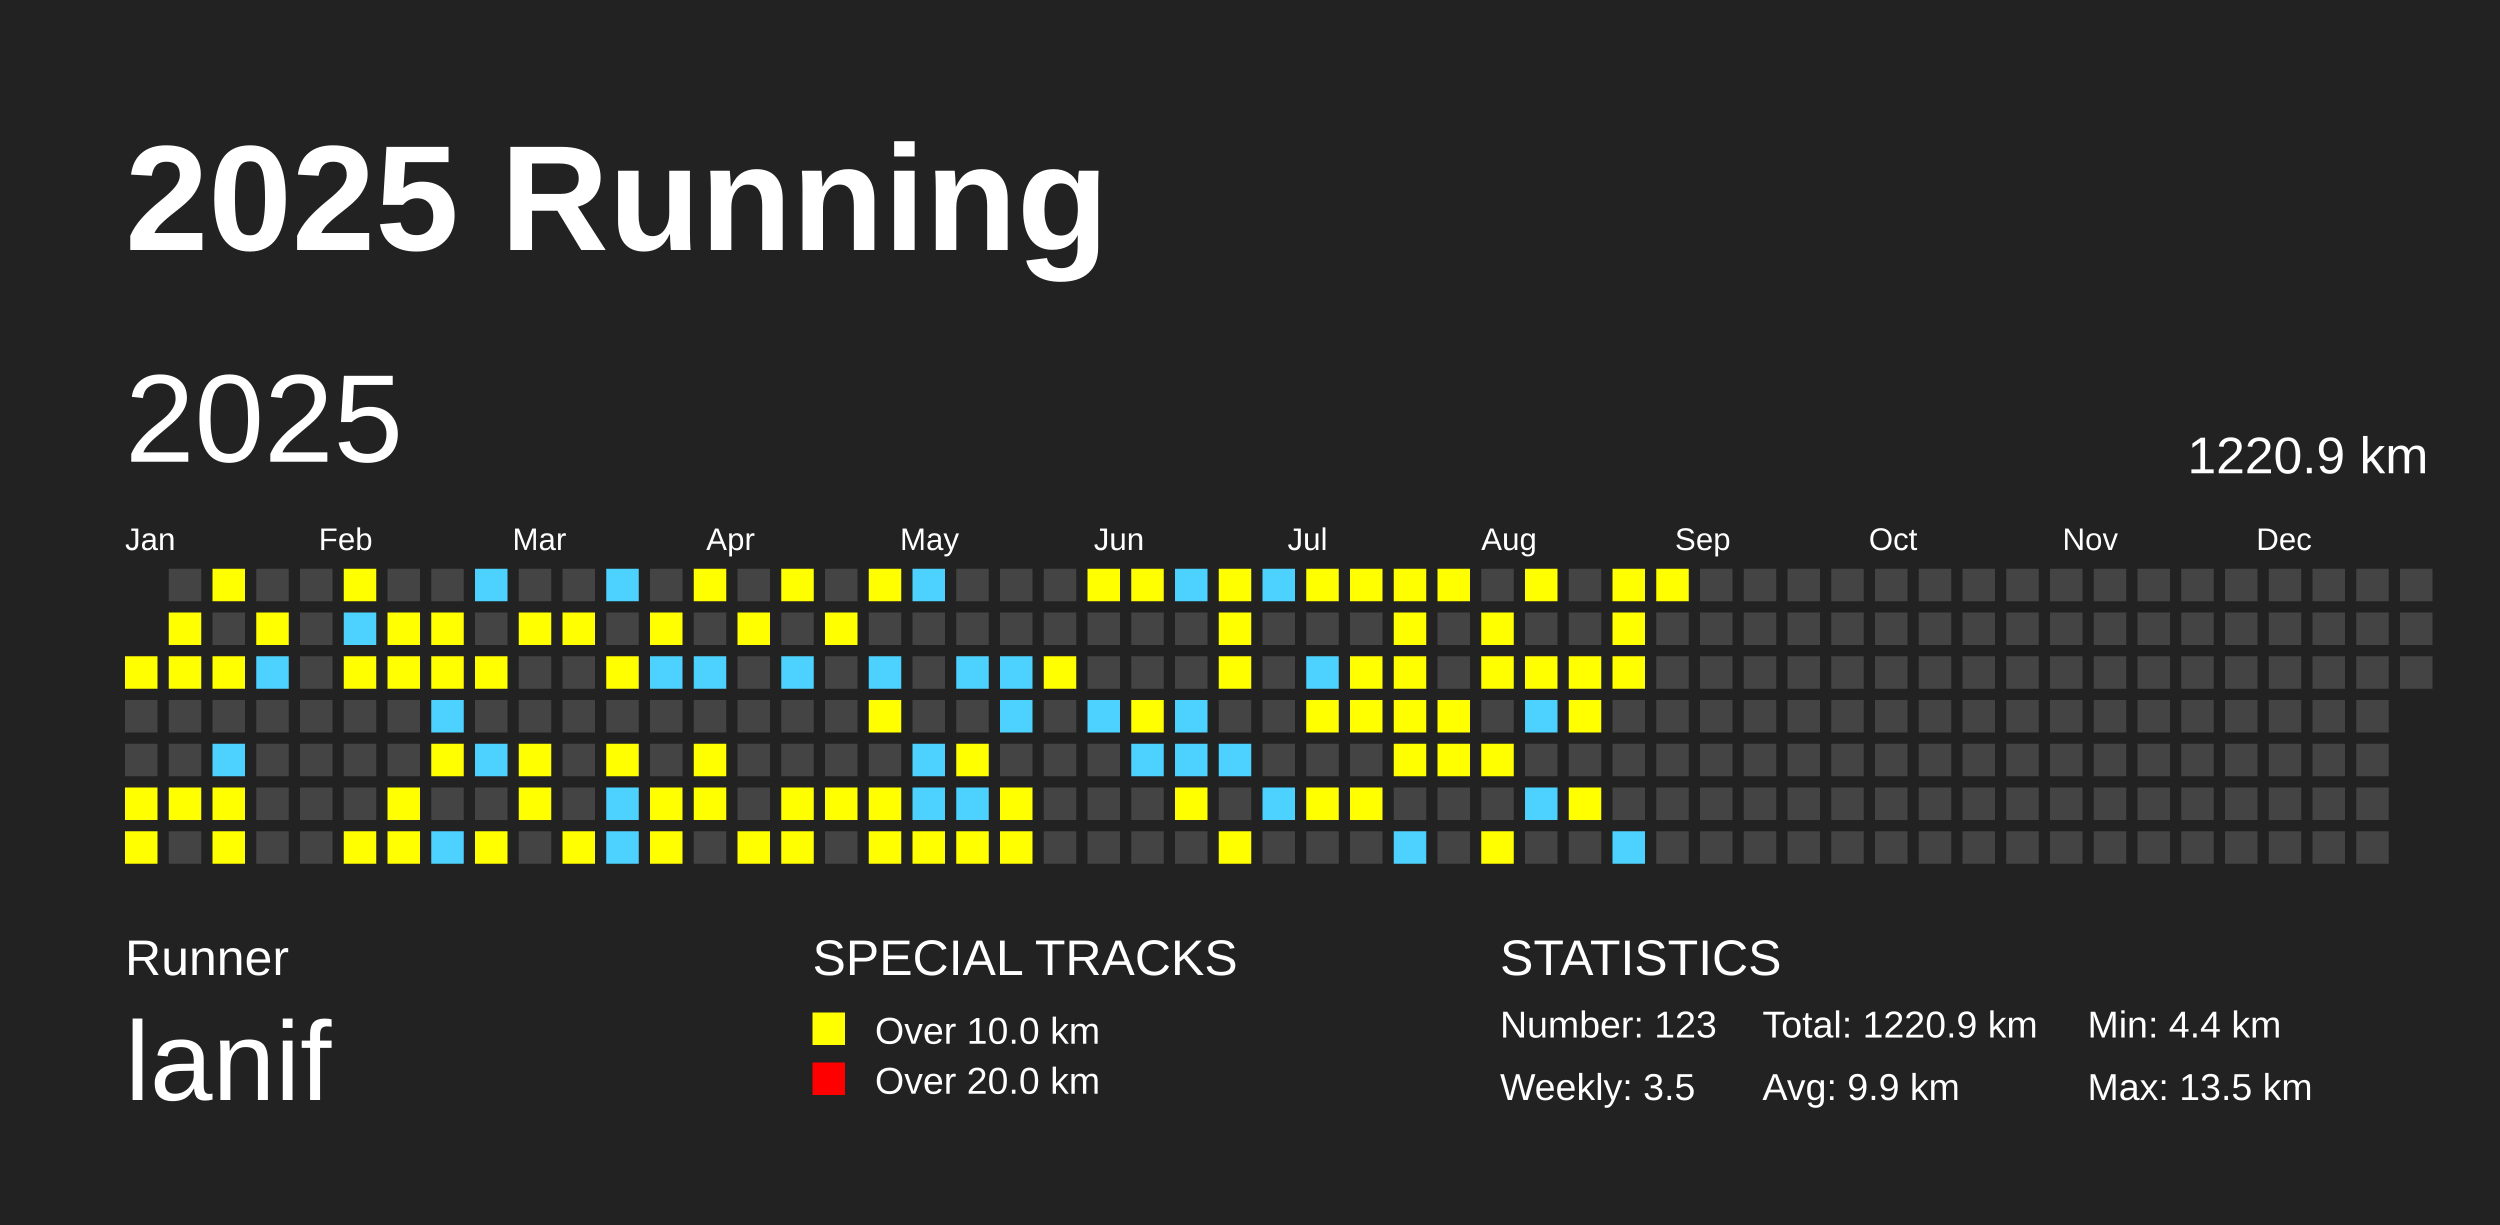
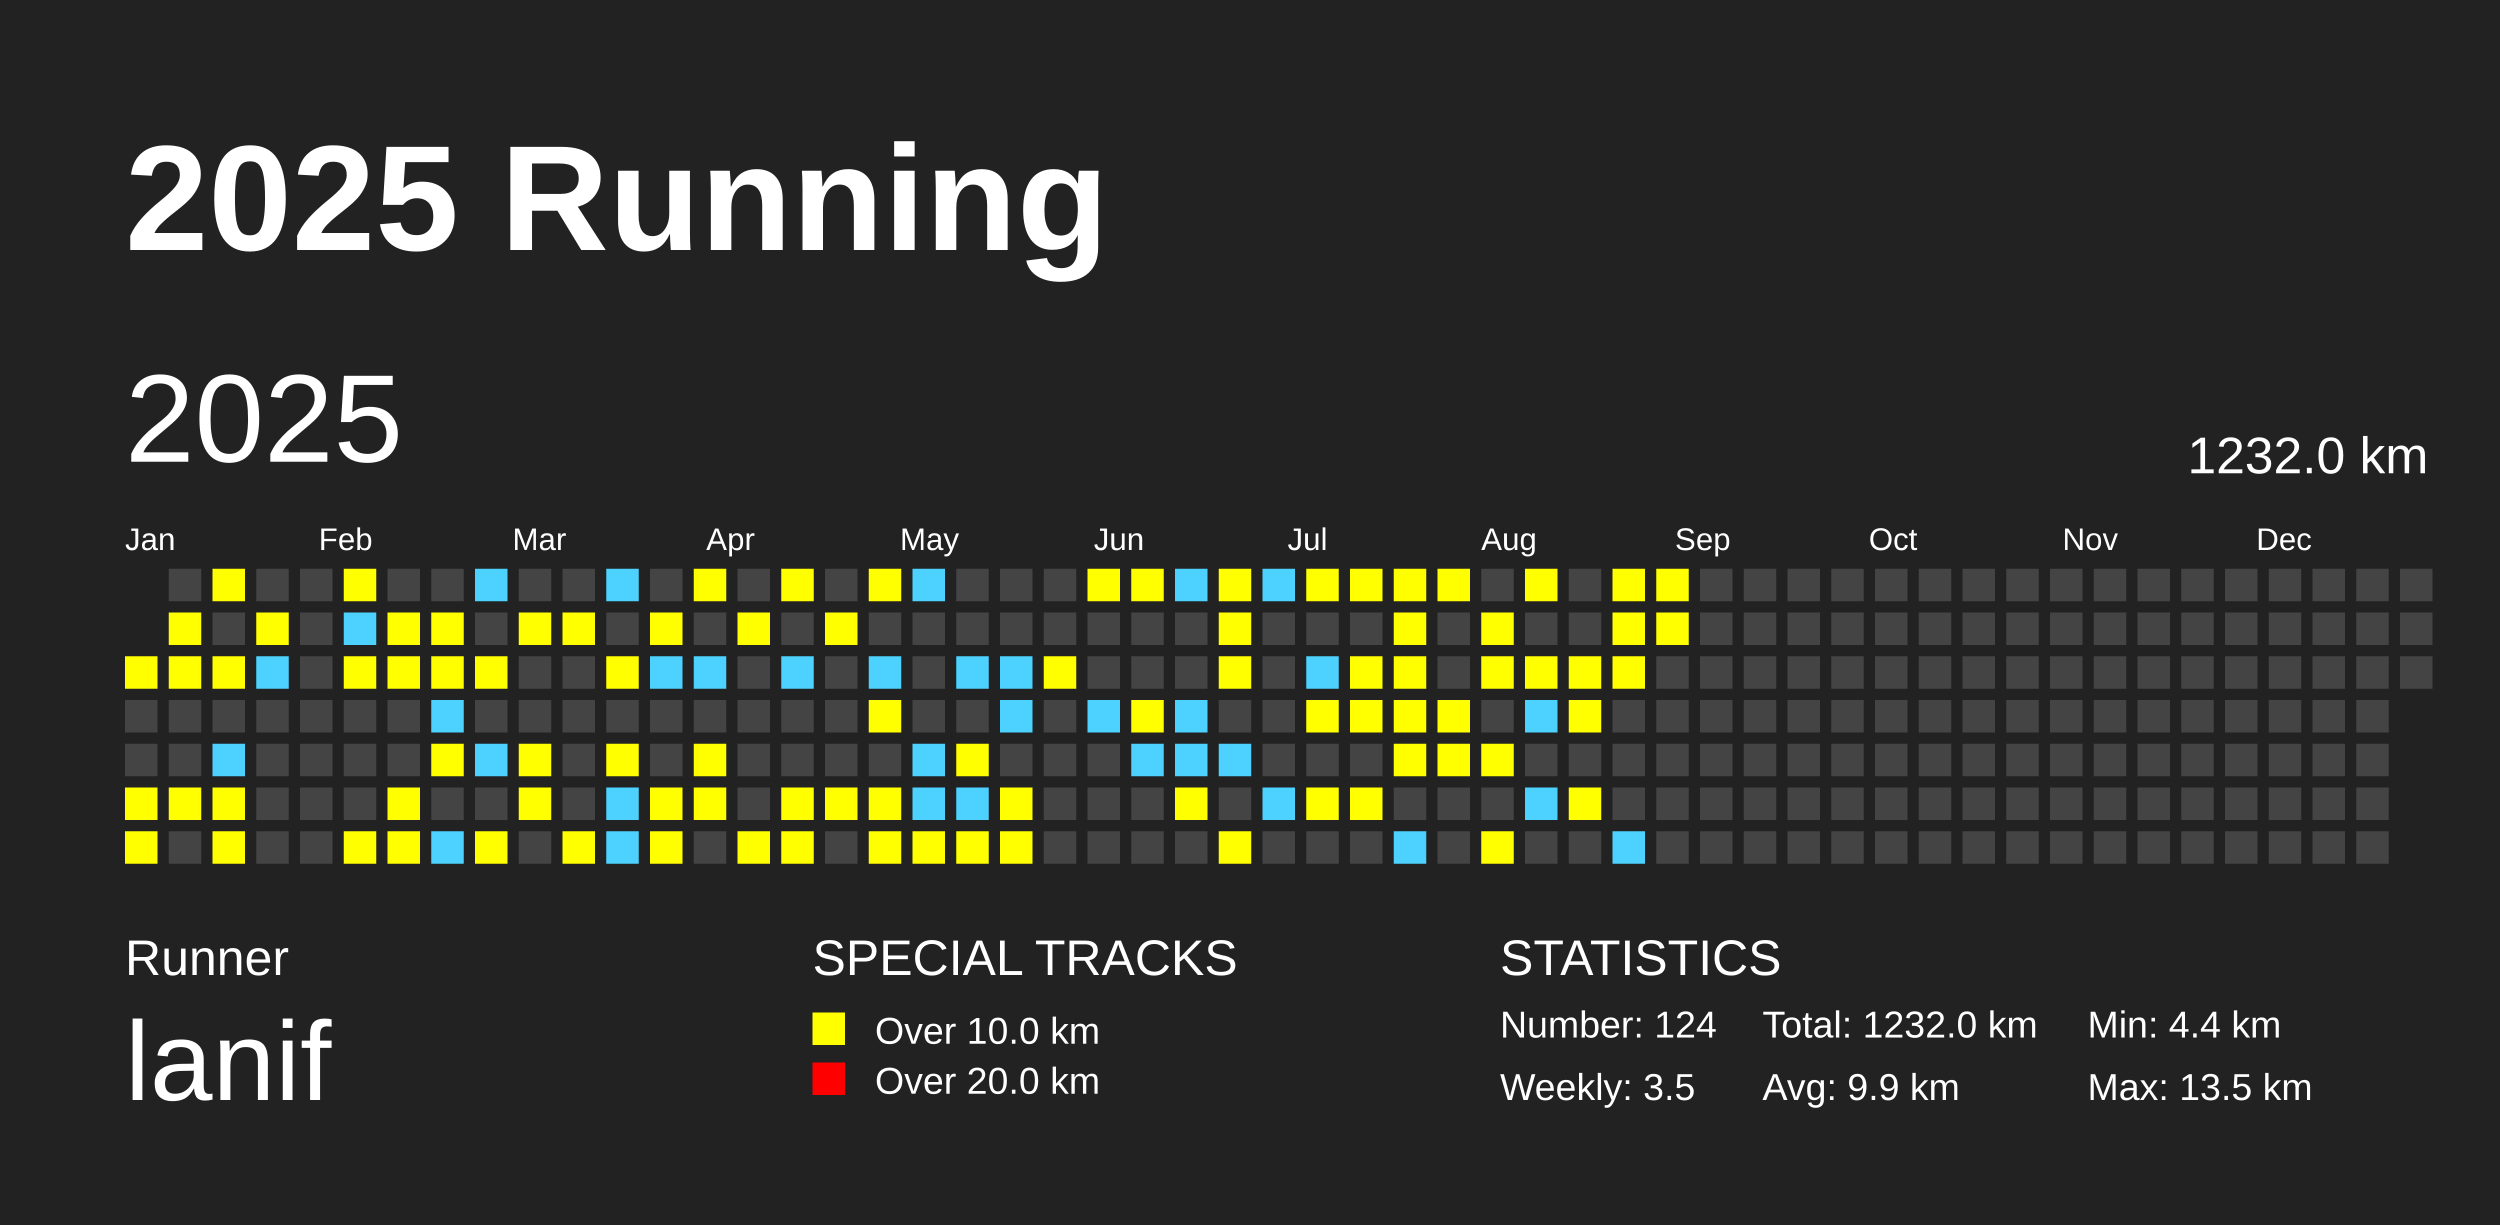
<svg xmlns="http://www.w3.org/2000/svg" baseProfile="full" height="98mm" version="1.1" viewBox="0,0,200,98" width="200mm">
  <defs />
  <rect fill="#222222" height="98" width="200" x="0" y="0" />
  <text fill="#FFFFFF" style="font-size:12px; font-family:Arial; font-weight:bold;" x="10" y="20">2025 Running</text>
  <text fill="#FFFFFF" style="font-size:4px; font-family:Arial" x="10" y="78">Runner</text>
  <text fill="#FFFFFF" style="font-size:9px; font-family:Arial" x="10" y="88">lanif</text>
  <text fill="#FFFFFF" style="font-size:4px; font-family:Arial" x="65" y="78">SPECIAL TRACKS</text>
  <rect fill="yellow" height="2.6" width="2.6" x="65" y="81" />
  <text fill="#FFFFFF" style="font-size:3px; font-family:Arial" x="70" y="83.5">Over 10.0 km</text>
  <rect fill="red" height="2.6" width="2.6" x="65" y="85" />
  <text fill="#FFFFFF" style="font-size:3px; font-family:Arial" x="70" y="87.5">Over 20.0 km</text>
  <text fill="#FFFFFF" style="font-size:4px; font-family:Arial" x="120" y="78">STATISTICS</text>
-   <text fill="#FFFFFF" style="font-size:3px; font-family:Arial" x="120" y="83">Number: 123</text>
+   <text fill="#FFFFFF" style="font-size:3px; font-family:Arial" x="120" y="83">Number: 124</text>
  <text fill="#FFFFFF" style="font-size:3px; font-family:Arial" x="120" y="88">Weekly: 3.5</text>
-   <text fill="#FFFFFF" style="font-size:3px; font-family:Arial" x="141" y="83">Total: 1220.9 km</text>
+   <text fill="#FFFFFF" style="font-size:3px; font-family:Arial" x="141" y="83">Total: 1232.0 km</text>
  <text fill="#FFFFFF" style="font-size:3px; font-family:Arial" x="141" y="88">Avg: 9.9 km</text>
  <text fill="#FFFFFF" style="font-size:3px; font-family:Arial" x="167" y="83">Min: 4.4 km</text>
  <text fill="#FFFFFF" style="font-size:3px; font-family:Arial" x="167" y="88">Max: 13.5 km</text>
  <text dominant-baseline="hanging" fill="#FFFFFF" style="font-size:10.0px; font-family:Arial;" x="10" y="30">2025</text>
-   <text dominant-baseline="hanging" fill="#FFFFFF" style="font-size:4.125px; font-family:Arial;" x="175" y="35">1220.9 km</text>
+   <text dominant-baseline="hanging" fill="#FFFFFF" style="font-size:4.125px; font-family:Arial;" x="175" y="35">1232.0 km</text>
  <text fill="#FFFFFF" style="font-size:2.5px; font-family:Arial" x="10.0" y="44">Jan</text>
  <text fill="#FFFFFF" style="font-size:2.5px; font-family:Arial" x="25.5" y="44">Feb</text>
  <text fill="#FFFFFF" style="font-size:2.5px; font-family:Arial" x="41.0" y="44">Mar</text>
  <text fill="#FFFFFF" style="font-size:2.5px; font-family:Arial" x="56.5" y="44">Apr</text>
  <text fill="#FFFFFF" style="font-size:2.5px; font-family:Arial" x="72.0" y="44">May</text>
  <text fill="#FFFFFF" style="font-size:2.5px; font-family:Arial" x="87.5" y="44">Jun</text>
  <text fill="#FFFFFF" style="font-size:2.5px; font-family:Arial" x="103.0" y="44">Jul</text>
  <text fill="#FFFFFF" style="font-size:2.5px; font-family:Arial" x="118.5" y="44">Aug</text>
  <text fill="#FFFFFF" style="font-size:2.5px; font-family:Arial" x="134.0" y="44">Sep</text>
  <text fill="#FFFFFF" style="font-size:2.5px; font-family:Arial" x="149.5" y="44">Oct</text>
  <text fill="#FFFFFF" style="font-size:2.5px; font-family:Arial" x="165.0" y="44">Nov</text>
  <text fill="#FFFFFF" style="font-size:2.5px; font-family:Arial" x="180.5" y="44">Dec</text>
  <rect fill="yellow" height="2.6" width="2.6" x="10.0" y="52.5" />
  <rect fill="#444444" height="2.6" width="2.6" x="10.0" y="56.0" />
  <rect fill="#444444" height="2.6" width="2.6" x="10.0" y="59.5" />
  <rect fill="yellow" height="2.6" width="2.6" x="10.0" y="63.0" />
  <rect fill="yellow" height="2.6" width="2.6" x="10.0" y="66.5" />
  <rect fill="#444444" height="2.6" width="2.6" x="13.5" y="45.5" />
  <rect fill="yellow" height="2.6" width="2.6" x="13.5" y="49.0" />
  <rect fill="yellow" height="2.6" width="2.6" x="13.5" y="52.5" />
  <rect fill="#444444" height="2.6" width="2.6" x="13.5" y="56.0" />
  <rect fill="#444444" height="2.6" width="2.6" x="13.5" y="59.5" />
  <rect fill="yellow" height="2.6" width="2.6" x="13.5" y="63.0" />
  <rect fill="#444444" height="2.6" width="2.6" x="13.5" y="66.5" />
  <rect fill="yellow" height="2.6" width="2.6" x="17.0" y="45.5" />
  <rect fill="#444444" height="2.6" width="2.6" x="17.0" y="49.0" />
  <rect fill="yellow" height="2.6" width="2.6" x="17.0" y="52.5" />
  <rect fill="#444444" height="2.6" width="2.6" x="17.0" y="56.0" />
  <rect fill="#4DD2FF" height="2.6" width="2.6" x="17.0" y="59.5" />
  <rect fill="yellow" height="2.6" width="2.6" x="17.0" y="63.0" />
  <rect fill="yellow" height="2.6" width="2.6" x="17.0" y="66.5" />
  <rect fill="#444444" height="2.6" width="2.6" x="20.5" y="45.5" />
  <rect fill="yellow" height="2.6" width="2.6" x="20.5" y="49.0" />
  <rect fill="#4DD2FF" height="2.6" width="2.6" x="20.5" y="52.5" />
  <rect fill="#444444" height="2.6" width="2.6" x="20.5" y="56.0" />
  <rect fill="#444444" height="2.6" width="2.6" x="20.5" y="59.5" />
  <rect fill="#444444" height="2.6" width="2.6" x="20.5" y="63.0" />
  <rect fill="#444444" height="2.6" width="2.6" x="20.5" y="66.5" />
  <rect fill="#444444" height="2.6" width="2.6" x="24.0" y="45.5" />
  <rect fill="#444444" height="2.6" width="2.6" x="24.0" y="49.0" />
  <rect fill="#444444" height="2.6" width="2.6" x="24.0" y="52.5" />
  <rect fill="#444444" height="2.6" width="2.6" x="24.0" y="56.0" />
  <rect fill="#444444" height="2.6" width="2.6" x="24.0" y="59.5" />
  <rect fill="#444444" height="2.6" width="2.6" x="24.0" y="63.0" />
  <rect fill="#444444" height="2.6" width="2.6" x="24.0" y="66.5" />
  <rect fill="yellow" height="2.6" width="2.6" x="27.5" y="45.5" />
  <rect fill="#4DD2FF" height="2.6" width="2.6" x="27.5" y="49.0" />
  <rect fill="yellow" height="2.6" width="2.6" x="27.5" y="52.5" />
  <rect fill="#444444" height="2.6" width="2.6" x="27.5" y="56.0" />
  <rect fill="#444444" height="2.6" width="2.6" x="27.5" y="59.5" />
  <rect fill="#444444" height="2.6" width="2.6" x="27.5" y="63.0" />
  <rect fill="yellow" height="2.6" width="2.6" x="27.5" y="66.5" />
  <rect fill="#444444" height="2.6" width="2.6" x="31.0" y="45.5" />
  <rect fill="yellow" height="2.6" width="2.6" x="31.0" y="49.0" />
  <rect fill="yellow" height="2.6" width="2.6" x="31.0" y="52.5" />
  <rect fill="#444444" height="2.6" width="2.6" x="31.0" y="56.0" />
  <rect fill="#444444" height="2.6" width="2.6" x="31.0" y="59.5" />
  <rect fill="yellow" height="2.6" width="2.6" x="31.0" y="63.0" />
  <rect fill="yellow" height="2.6" width="2.6" x="31.0" y="66.5" />
  <rect fill="#444444" height="2.6" width="2.6" x="34.5" y="45.5" />
  <rect fill="yellow" height="2.6" width="2.6" x="34.5" y="49.0" />
  <rect fill="yellow" height="2.6" width="2.6" x="34.5" y="52.5" />
  <rect fill="#4DD2FF" height="2.6" width="2.6" x="34.5" y="56.0" />
  <rect fill="yellow" height="2.6" width="2.6" x="34.5" y="59.5" />
  <rect fill="#444444" height="2.6" width="2.6" x="34.5" y="63.0" />
  <rect fill="#4DD2FF" height="2.6" width="2.6" x="34.5" y="66.5" />
  <rect fill="#4DD2FF" height="2.6" width="2.6" x="38.0" y="45.5" />
  <rect fill="#444444" height="2.6" width="2.6" x="38.0" y="49.0" />
  <rect fill="yellow" height="2.6" width="2.6" x="38.0" y="52.5" />
  <rect fill="#444444" height="2.6" width="2.6" x="38.0" y="56.0" />
  <rect fill="#4DD2FF" height="2.6" width="2.6" x="38.0" y="59.5" />
  <rect fill="#444444" height="2.6" width="2.6" x="38.0" y="63.0" />
  <rect fill="yellow" height="2.6" width="2.6" x="38.0" y="66.5" />
  <rect fill="#444444" height="2.6" width="2.6" x="41.5" y="45.5" />
  <rect fill="yellow" height="2.6" width="2.6" x="41.5" y="49.0" />
  <rect fill="#444444" height="2.6" width="2.6" x="41.5" y="52.5" />
  <rect fill="#444444" height="2.6" width="2.6" x="41.5" y="56.0" />
  <rect fill="yellow" height="2.6" width="2.6" x="41.5" y="59.5" />
  <rect fill="yellow" height="2.6" width="2.6" x="41.5" y="63.0" />
  <rect fill="#444444" height="2.6" width="2.6" x="41.5" y="66.5" />
  <rect fill="#444444" height="2.6" width="2.6" x="45.0" y="45.5" />
  <rect fill="yellow" height="2.6" width="2.6" x="45.0" y="49.0" />
  <rect fill="#444444" height="2.6" width="2.6" x="45.0" y="52.5" />
  <rect fill="#444444" height="2.6" width="2.6" x="45.0" y="56.0" />
  <rect fill="#444444" height="2.6" width="2.6" x="45.0" y="59.5" />
  <rect fill="#444444" height="2.6" width="2.6" x="45.0" y="63.0" />
  <rect fill="yellow" height="2.6" width="2.6" x="45.0" y="66.5" />
  <rect fill="#4DD2FF" height="2.6" width="2.6" x="48.5" y="45.5" />
  <rect fill="#444444" height="2.6" width="2.6" x="48.5" y="49.0" />
  <rect fill="yellow" height="2.6" width="2.6" x="48.5" y="52.5" />
  <rect fill="#444444" height="2.6" width="2.6" x="48.5" y="56.0" />
  <rect fill="yellow" height="2.6" width="2.6" x="48.5" y="59.5" />
  <rect fill="#4DD2FF" height="2.6" width="2.6" x="48.5" y="63.0" />
  <rect fill="#4DD2FF" height="2.6" width="2.6" x="48.5" y="66.5" />
  <rect fill="#444444" height="2.6" width="2.6" x="52.0" y="45.5" />
  <rect fill="yellow" height="2.6" width="2.6" x="52.0" y="49.0" />
  <rect fill="#4DD2FF" height="2.6" width="2.6" x="52.0" y="52.5" />
  <rect fill="#444444" height="2.6" width="2.6" x="52.0" y="56.0" />
  <rect fill="#444444" height="2.6" width="2.6" x="52.0" y="59.5" />
  <rect fill="yellow" height="2.6" width="2.6" x="52.0" y="63.0" />
  <rect fill="yellow" height="2.6" width="2.6" x="52.0" y="66.5" />
  <rect fill="yellow" height="2.6" width="2.6" x="55.5" y="45.5" />
  <rect fill="#444444" height="2.6" width="2.6" x="55.5" y="49.0" />
  <rect fill="#4DD2FF" height="2.6" width="2.6" x="55.5" y="52.5" />
  <rect fill="#444444" height="2.6" width="2.6" x="55.5" y="56.0" />
  <rect fill="yellow" height="2.6" width="2.6" x="55.5" y="59.5" />
  <rect fill="yellow" height="2.6" width="2.6" x="55.5" y="63.0" />
  <rect fill="#444444" height="2.6" width="2.6" x="55.5" y="66.5" />
  <rect fill="#444444" height="2.6" width="2.6" x="59.0" y="45.5" />
  <rect fill="yellow" height="2.6" width="2.6" x="59.0" y="49.0" />
  <rect fill="#444444" height="2.6" width="2.6" x="59.0" y="52.5" />
  <rect fill="#444444" height="2.6" width="2.6" x="59.0" y="56.0" />
  <rect fill="#444444" height="2.6" width="2.6" x="59.0" y="59.5" />
  <rect fill="#444444" height="2.6" width="2.6" x="59.0" y="63.0" />
  <rect fill="yellow" height="2.6" width="2.6" x="59.0" y="66.5" />
  <rect fill="yellow" height="2.6" width="2.6" x="62.5" y="45.5" />
  <rect fill="#444444" height="2.6" width="2.6" x="62.5" y="49.0" />
  <rect fill="#4DD2FF" height="2.6" width="2.6" x="62.5" y="52.5" />
  <rect fill="#444444" height="2.6" width="2.6" x="62.5" y="56.0" />
  <rect fill="#444444" height="2.6" width="2.6" x="62.5" y="59.5" />
  <rect fill="yellow" height="2.6" width="2.6" x="62.5" y="63.0" />
  <rect fill="yellow" height="2.6" width="2.6" x="62.5" y="66.5" />
  <rect fill="#444444" height="2.6" width="2.6" x="66.0" y="45.5" />
  <rect fill="yellow" height="2.6" width="2.6" x="66.0" y="49.0" />
  <rect fill="#444444" height="2.6" width="2.6" x="66.0" y="52.5" />
  <rect fill="#444444" height="2.6" width="2.6" x="66.0" y="56.0" />
  <rect fill="#444444" height="2.6" width="2.6" x="66.0" y="59.5" />
  <rect fill="yellow" height="2.6" width="2.6" x="66.0" y="63.0" />
  <rect fill="#444444" height="2.6" width="2.6" x="66.0" y="66.5" />
  <rect fill="yellow" height="2.6" width="2.6" x="69.5" y="45.5" />
  <rect fill="#444444" height="2.6" width="2.6" x="69.5" y="49.0" />
  <rect fill="#4DD2FF" height="2.6" width="2.6" x="69.5" y="52.5" />
  <rect fill="yellow" height="2.6" width="2.6" x="69.5" y="56.0" />
  <rect fill="#444444" height="2.6" width="2.6" x="69.5" y="59.5" />
  <rect fill="yellow" height="2.6" width="2.6" x="69.5" y="63.0" />
  <rect fill="yellow" height="2.6" width="2.6" x="69.5" y="66.5" />
  <rect fill="#4DD2FF" height="2.6" width="2.6" x="73.0" y="45.5" />
  <rect fill="#444444" height="2.6" width="2.6" x="73.0" y="49.0" />
  <rect fill="#444444" height="2.6" width="2.6" x="73.0" y="52.5" />
  <rect fill="#444444" height="2.6" width="2.6" x="73.0" y="56.0" />
  <rect fill="#4DD2FF" height="2.6" width="2.6" x="73.0" y="59.5" />
  <rect fill="#4DD2FF" height="2.6" width="2.6" x="73.0" y="63.0" />
  <rect fill="yellow" height="2.6" width="2.6" x="73.0" y="66.5" />
  <rect fill="#444444" height="2.6" width="2.6" x="76.5" y="45.5" />
  <rect fill="#444444" height="2.6" width="2.6" x="76.5" y="49.0" />
  <rect fill="#4DD2FF" height="2.6" width="2.6" x="76.5" y="52.5" />
  <rect fill="#444444" height="2.6" width="2.6" x="76.5" y="56.0" />
  <rect fill="yellow" height="2.6" width="2.6" x="76.5" y="59.5" />
  <rect fill="#4DD2FF" height="2.6" width="2.6" x="76.5" y="63.0" />
  <rect fill="yellow" height="2.6" width="2.6" x="76.5" y="66.5" />
  <rect fill="#444444" height="2.6" width="2.6" x="80.0" y="45.5" />
  <rect fill="#444444" height="2.6" width="2.6" x="80.0" y="49.0" />
  <rect fill="#4DD2FF" height="2.6" width="2.6" x="80.0" y="52.5" />
  <rect fill="#4DD2FF" height="2.6" width="2.6" x="80.0" y="56.0" />
  <rect fill="#444444" height="2.6" width="2.6" x="80.0" y="59.5" />
  <rect fill="yellow" height="2.6" width="2.6" x="80.0" y="63.0" />
  <rect fill="yellow" height="2.6" width="2.6" x="80.0" y="66.5" />
  <rect fill="#444444" height="2.6" width="2.6" x="83.5" y="45.5" />
  <rect fill="#444444" height="2.6" width="2.6" x="83.5" y="49.0" />
  <rect fill="yellow" height="2.6" width="2.6" x="83.5" y="52.5" />
  <rect fill="#444444" height="2.6" width="2.6" x="83.5" y="56.0" />
  <rect fill="#444444" height="2.6" width="2.6" x="83.5" y="59.5" />
  <rect fill="#444444" height="2.6" width="2.6" x="83.5" y="63.0" />
  <rect fill="#444444" height="2.6" width="2.6" x="83.5" y="66.5" />
  <rect fill="yellow" height="2.6" width="2.6" x="87.0" y="45.5" />
  <rect fill="#444444" height="2.6" width="2.6" x="87.0" y="49.0" />
  <rect fill="#444444" height="2.6" width="2.6" x="87.0" y="52.5" />
  <rect fill="#4DD2FF" height="2.6" width="2.6" x="87.0" y="56.0" />
  <rect fill="#444444" height="2.6" width="2.6" x="87.0" y="59.5" />
  <rect fill="#444444" height="2.6" width="2.6" x="87.0" y="63.0" />
  <rect fill="#444444" height="2.6" width="2.6" x="87.0" y="66.5" />
  <rect fill="yellow" height="2.6" width="2.6" x="90.5" y="45.5" />
  <rect fill="#444444" height="2.6" width="2.6" x="90.5" y="49.0" />
  <rect fill="#444444" height="2.6" width="2.6" x="90.5" y="52.5" />
  <rect fill="yellow" height="2.6" width="2.6" x="90.5" y="56.0" />
  <rect fill="#4DD2FF" height="2.6" width="2.6" x="90.5" y="59.5" />
  <rect fill="#444444" height="2.6" width="2.6" x="90.5" y="63.0" />
  <rect fill="#444444" height="2.6" width="2.6" x="90.5" y="66.5" />
  <rect fill="#4DD2FF" height="2.6" width="2.6" x="94.0" y="45.5" />
  <rect fill="#444444" height="2.6" width="2.6" x="94.0" y="49.0" />
  <rect fill="#444444" height="2.6" width="2.6" x="94.0" y="52.5" />
  <rect fill="#4DD2FF" height="2.6" width="2.6" x="94.0" y="56.0" />
  <rect fill="#4DD2FF" height="2.6" width="2.6" x="94.0" y="59.5" />
  <rect fill="yellow" height="2.6" width="2.6" x="94.0" y="63.0" />
  <rect fill="#444444" height="2.6" width="2.6" x="94.0" y="66.5" />
  <rect fill="yellow" height="2.6" width="2.6" x="97.5" y="45.5" />
  <rect fill="yellow" height="2.6" width="2.6" x="97.5" y="49.0" />
  <rect fill="yellow" height="2.6" width="2.6" x="97.5" y="52.5" />
  <rect fill="#444444" height="2.6" width="2.6" x="97.5" y="56.0" />
  <rect fill="#4DD2FF" height="2.6" width="2.6" x="97.5" y="59.5" />
  <rect fill="#444444" height="2.6" width="2.6" x="97.5" y="63.0" />
  <rect fill="yellow" height="2.6" width="2.6" x="97.5" y="66.5" />
  <rect fill="#4DD2FF" height="2.6" width="2.6" x="101.0" y="45.5" />
  <rect fill="#444444" height="2.6" width="2.6" x="101.0" y="49.0" />
  <rect fill="#444444" height="2.6" width="2.6" x="101.0" y="52.5" />
  <rect fill="#444444" height="2.6" width="2.6" x="101.0" y="56.0" />
  <rect fill="#444444" height="2.6" width="2.6" x="101.0" y="59.5" />
  <rect fill="#4DD2FF" height="2.6" width="2.6" x="101.0" y="63.0" />
  <rect fill="#444444" height="2.6" width="2.6" x="101.0" y="66.5" />
  <rect fill="yellow" height="2.6" width="2.6" x="104.5" y="45.5" />
  <rect fill="#444444" height="2.6" width="2.6" x="104.5" y="49.0" />
  <rect fill="#4DD2FF" height="2.6" width="2.6" x="104.5" y="52.5" />
  <rect fill="yellow" height="2.6" width="2.6" x="104.5" y="56.0" />
  <rect fill="#444444" height="2.6" width="2.6" x="104.5" y="59.5" />
  <rect fill="yellow" height="2.6" width="2.6" x="104.5" y="63.0" />
  <rect fill="#444444" height="2.6" width="2.6" x="104.5" y="66.5" />
  <rect fill="yellow" height="2.6" width="2.6" x="108.0" y="45.5" />
  <rect fill="#444444" height="2.6" width="2.6" x="108.0" y="49.0" />
  <rect fill="yellow" height="2.6" width="2.6" x="108.0" y="52.5" />
  <rect fill="yellow" height="2.6" width="2.6" x="108.0" y="56.0" />
  <rect fill="#444444" height="2.6" width="2.6" x="108.0" y="59.5" />
  <rect fill="yellow" height="2.6" width="2.6" x="108.0" y="63.0" />
  <rect fill="#444444" height="2.6" width="2.6" x="108.0" y="66.5" />
  <rect fill="yellow" height="2.6" width="2.6" x="111.5" y="45.5" />
  <rect fill="yellow" height="2.6" width="2.6" x="111.5" y="49.0" />
  <rect fill="yellow" height="2.6" width="2.6" x="111.5" y="52.5" />
  <rect fill="yellow" height="2.6" width="2.6" x="111.5" y="56.0" />
  <rect fill="yellow" height="2.6" width="2.6" x="111.5" y="59.5" />
  <rect fill="#444444" height="2.6" width="2.6" x="111.5" y="63.0" />
  <rect fill="#4DD2FF" height="2.6" width="2.6" x="111.5" y="66.5" />
  <rect fill="yellow" height="2.6" width="2.6" x="115.0" y="45.5" />
  <rect fill="#444444" height="2.6" width="2.6" x="115.0" y="49.0" />
  <rect fill="#444444" height="2.6" width="2.6" x="115.0" y="52.5" />
  <rect fill="yellow" height="2.6" width="2.6" x="115.0" y="56.0" />
  <rect fill="yellow" height="2.6" width="2.6" x="115.0" y="59.5" />
  <rect fill="#444444" height="2.6" width="2.6" x="115.0" y="63.0" />
  <rect fill="#444444" height="2.6" width="2.6" x="115.0" y="66.5" />
  <rect fill="#444444" height="2.6" width="2.6" x="118.5" y="45.5" />
  <rect fill="yellow" height="2.6" width="2.6" x="118.5" y="49.0" />
  <rect fill="yellow" height="2.6" width="2.6" x="118.5" y="52.5" />
  <rect fill="#444444" height="2.6" width="2.6" x="118.5" y="56.0" />
  <rect fill="yellow" height="2.6" width="2.6" x="118.5" y="59.5" />
  <rect fill="#444444" height="2.6" width="2.6" x="118.5" y="63.0" />
  <rect fill="yellow" height="2.6" width="2.6" x="118.5" y="66.5" />
  <rect fill="yellow" height="2.6" width="2.6" x="122.0" y="45.5" />
  <rect fill="#444444" height="2.6" width="2.6" x="122.0" y="49.0" />
  <rect fill="yellow" height="2.6" width="2.6" x="122.0" y="52.5" />
  <rect fill="#4DD2FF" height="2.6" width="2.6" x="122.0" y="56.0" />
  <rect fill="#444444" height="2.6" width="2.6" x="122.0" y="59.5" />
  <rect fill="#4DD2FF" height="2.6" width="2.6" x="122.0" y="63.0" />
  <rect fill="#444444" height="2.6" width="2.6" x="122.0" y="66.5" />
  <rect fill="#444444" height="2.6" width="2.6" x="125.5" y="45.5" />
  <rect fill="#444444" height="2.6" width="2.6" x="125.5" y="49.0" />
  <rect fill="yellow" height="2.6" width="2.6" x="125.5" y="52.5" />
  <rect fill="yellow" height="2.6" width="2.6" x="125.5" y="56.0" />
  <rect fill="#444444" height="2.6" width="2.6" x="125.5" y="59.5" />
  <rect fill="yellow" height="2.6" width="2.6" x="125.5" y="63.0" />
  <rect fill="#444444" height="2.6" width="2.6" x="125.5" y="66.5" />
  <rect fill="yellow" height="2.6" width="2.6" x="129.0" y="45.5" />
  <rect fill="yellow" height="2.6" width="2.6" x="129.0" y="49.0" />
  <rect fill="yellow" height="2.6" width="2.6" x="129.0" y="52.5" />
  <rect fill="#444444" height="2.6" width="2.6" x="129.0" y="56.0" />
  <rect fill="#444444" height="2.6" width="2.6" x="129.0" y="59.5" />
  <rect fill="#444444" height="2.6" width="2.6" x="129.0" y="63.0" />
  <rect fill="#4DD2FF" height="2.6" width="2.6" x="129.0" y="66.5" />
  <rect fill="yellow" height="2.6" width="2.6" x="132.5" y="45.5" />
-   <rect fill="#444444" height="2.6" width="2.6" x="132.5" y="49.0" />
+   <rect fill="yellow" height="2.6" width="2.6" x="132.5" y="49.0" />
  <rect fill="#444444" height="2.6" width="2.6" x="132.5" y="52.5" />
  <rect fill="#444444" height="2.6" width="2.6" x="132.5" y="56.0" />
  <rect fill="#444444" height="2.6" width="2.6" x="132.5" y="59.5" />
  <rect fill="#444444" height="2.6" width="2.6" x="132.5" y="63.0" />
  <rect fill="#444444" height="2.6" width="2.6" x="132.5" y="66.5" />
  <rect fill="#444444" height="2.6" width="2.6" x="136.0" y="45.5" />
  <rect fill="#444444" height="2.6" width="2.6" x="136.0" y="49.0" />
  <rect fill="#444444" height="2.6" width="2.6" x="136.0" y="52.5" />
  <rect fill="#444444" height="2.6" width="2.6" x="136.0" y="56.0" />
  <rect fill="#444444" height="2.6" width="2.6" x="136.0" y="59.5" />
  <rect fill="#444444" height="2.6" width="2.6" x="136.0" y="63.0" />
  <rect fill="#444444" height="2.6" width="2.6" x="136.0" y="66.5" />
  <rect fill="#444444" height="2.6" width="2.6" x="139.5" y="45.5" />
  <rect fill="#444444" height="2.6" width="2.6" x="139.5" y="49.0" />
  <rect fill="#444444" height="2.6" width="2.6" x="139.5" y="52.5" />
  <rect fill="#444444" height="2.6" width="2.6" x="139.5" y="56.0" />
  <rect fill="#444444" height="2.6" width="2.6" x="139.5" y="59.5" />
  <rect fill="#444444" height="2.6" width="2.6" x="139.5" y="63.0" />
  <rect fill="#444444" height="2.6" width="2.6" x="139.5" y="66.5" />
  <rect fill="#444444" height="2.6" width="2.6" x="143.0" y="45.5" />
  <rect fill="#444444" height="2.6" width="2.6" x="143.0" y="49.0" />
  <rect fill="#444444" height="2.6" width="2.6" x="143.0" y="52.5" />
  <rect fill="#444444" height="2.6" width="2.6" x="143.0" y="56.0" />
  <rect fill="#444444" height="2.6" width="2.6" x="143.0" y="59.5" />
  <rect fill="#444444" height="2.6" width="2.6" x="143.0" y="63.0" />
  <rect fill="#444444" height="2.6" width="2.6" x="143.0" y="66.5" />
  <rect fill="#444444" height="2.6" width="2.6" x="146.5" y="45.5" />
  <rect fill="#444444" height="2.6" width="2.6" x="146.5" y="49.0" />
  <rect fill="#444444" height="2.6" width="2.6" x="146.5" y="52.5" />
  <rect fill="#444444" height="2.6" width="2.6" x="146.5" y="56.0" />
  <rect fill="#444444" height="2.6" width="2.6" x="146.5" y="59.5" />
  <rect fill="#444444" height="2.6" width="2.6" x="146.5" y="63.0" />
  <rect fill="#444444" height="2.6" width="2.6" x="146.5" y="66.5" />
  <rect fill="#444444" height="2.6" width="2.6" x="150.0" y="45.5" />
  <rect fill="#444444" height="2.6" width="2.6" x="150.0" y="49.0" />
  <rect fill="#444444" height="2.6" width="2.6" x="150.0" y="52.5" />
  <rect fill="#444444" height="2.6" width="2.6" x="150.0" y="56.0" />
  <rect fill="#444444" height="2.6" width="2.6" x="150.0" y="59.5" />
  <rect fill="#444444" height="2.6" width="2.6" x="150.0" y="63.0" />
  <rect fill="#444444" height="2.6" width="2.6" x="150.0" y="66.5" />
  <rect fill="#444444" height="2.6" width="2.6" x="153.5" y="45.5" />
  <rect fill="#444444" height="2.6" width="2.6" x="153.5" y="49.0" />
  <rect fill="#444444" height="2.6" width="2.6" x="153.5" y="52.5" />
  <rect fill="#444444" height="2.6" width="2.6" x="153.5" y="56.0" />
  <rect fill="#444444" height="2.6" width="2.6" x="153.5" y="59.5" />
  <rect fill="#444444" height="2.6" width="2.6" x="153.5" y="63.0" />
  <rect fill="#444444" height="2.6" width="2.6" x="153.5" y="66.5" />
  <rect fill="#444444" height="2.6" width="2.6" x="157.0" y="45.5" />
  <rect fill="#444444" height="2.6" width="2.6" x="157.0" y="49.0" />
  <rect fill="#444444" height="2.6" width="2.6" x="157.0" y="52.5" />
  <rect fill="#444444" height="2.6" width="2.6" x="157.0" y="56.0" />
  <rect fill="#444444" height="2.6" width="2.6" x="157.0" y="59.5" />
  <rect fill="#444444" height="2.6" width="2.6" x="157.0" y="63.0" />
  <rect fill="#444444" height="2.6" width="2.6" x="157.0" y="66.5" />
  <rect fill="#444444" height="2.6" width="2.6" x="160.5" y="45.5" />
  <rect fill="#444444" height="2.6" width="2.6" x="160.5" y="49.0" />
  <rect fill="#444444" height="2.6" width="2.6" x="160.5" y="52.5" />
  <rect fill="#444444" height="2.6" width="2.6" x="160.5" y="56.0" />
  <rect fill="#444444" height="2.6" width="2.6" x="160.5" y="59.5" />
  <rect fill="#444444" height="2.6" width="2.6" x="160.5" y="63.0" />
  <rect fill="#444444" height="2.6" width="2.6" x="160.5" y="66.5" />
  <rect fill="#444444" height="2.6" width="2.6" x="164.0" y="45.5" />
  <rect fill="#444444" height="2.6" width="2.6" x="164.0" y="49.0" />
  <rect fill="#444444" height="2.6" width="2.6" x="164.0" y="52.5" />
  <rect fill="#444444" height="2.6" width="2.6" x="164.0" y="56.0" />
  <rect fill="#444444" height="2.6" width="2.6" x="164.0" y="59.5" />
  <rect fill="#444444" height="2.6" width="2.6" x="164.0" y="63.0" />
  <rect fill="#444444" height="2.6" width="2.6" x="164.0" y="66.5" />
  <rect fill="#444444" height="2.6" width="2.6" x="167.5" y="45.5" />
  <rect fill="#444444" height="2.6" width="2.6" x="167.5" y="49.0" />
  <rect fill="#444444" height="2.6" width="2.6" x="167.5" y="52.5" />
  <rect fill="#444444" height="2.6" width="2.6" x="167.5" y="56.0" />
  <rect fill="#444444" height="2.6" width="2.6" x="167.5" y="59.5" />
  <rect fill="#444444" height="2.6" width="2.6" x="167.5" y="63.0" />
  <rect fill="#444444" height="2.6" width="2.6" x="167.5" y="66.5" />
  <rect fill="#444444" height="2.6" width="2.6" x="171.0" y="45.5" />
  <rect fill="#444444" height="2.6" width="2.6" x="171.0" y="49.0" />
  <rect fill="#444444" height="2.6" width="2.6" x="171.0" y="52.5" />
  <rect fill="#444444" height="2.6" width="2.6" x="171.0" y="56.0" />
  <rect fill="#444444" height="2.6" width="2.6" x="171.0" y="59.5" />
  <rect fill="#444444" height="2.6" width="2.6" x="171.0" y="63.0" />
  <rect fill="#444444" height="2.6" width="2.6" x="171.0" y="66.5" />
  <rect fill="#444444" height="2.6" width="2.6" x="174.5" y="45.5" />
  <rect fill="#444444" height="2.6" width="2.6" x="174.5" y="49.0" />
  <rect fill="#444444" height="2.6" width="2.6" x="174.5" y="52.5" />
  <rect fill="#444444" height="2.6" width="2.6" x="174.5" y="56.0" />
  <rect fill="#444444" height="2.6" width="2.6" x="174.5" y="59.5" />
  <rect fill="#444444" height="2.6" width="2.6" x="174.5" y="63.0" />
  <rect fill="#444444" height="2.6" width="2.6" x="174.5" y="66.5" />
  <rect fill="#444444" height="2.6" width="2.6" x="178.0" y="45.5" />
  <rect fill="#444444" height="2.6" width="2.6" x="178.0" y="49.0" />
  <rect fill="#444444" height="2.6" width="2.6" x="178.0" y="52.5" />
  <rect fill="#444444" height="2.6" width="2.6" x="178.0" y="56.0" />
  <rect fill="#444444" height="2.6" width="2.6" x="178.0" y="59.5" />
  <rect fill="#444444" height="2.6" width="2.6" x="178.0" y="63.0" />
  <rect fill="#444444" height="2.6" width="2.6" x="178.0" y="66.5" />
  <rect fill="#444444" height="2.6" width="2.6" x="181.5" y="45.5" />
  <rect fill="#444444" height="2.6" width="2.6" x="181.5" y="49.0" />
  <rect fill="#444444" height="2.6" width="2.6" x="181.5" y="52.5" />
  <rect fill="#444444" height="2.6" width="2.6" x="181.5" y="56.0" />
  <rect fill="#444444" height="2.6" width="2.6" x="181.5" y="59.5" />
  <rect fill="#444444" height="2.6" width="2.6" x="181.5" y="63.0" />
  <rect fill="#444444" height="2.6" width="2.6" x="181.5" y="66.5" />
  <rect fill="#444444" height="2.6" width="2.6" x="185.0" y="45.5" />
  <rect fill="#444444" height="2.6" width="2.6" x="185.0" y="49.0" />
  <rect fill="#444444" height="2.6" width="2.6" x="185.0" y="52.5" />
  <rect fill="#444444" height="2.6" width="2.6" x="185.0" y="56.0" />
  <rect fill="#444444" height="2.6" width="2.6" x="185.0" y="59.5" />
  <rect fill="#444444" height="2.6" width="2.6" x="185.0" y="63.0" />
  <rect fill="#444444" height="2.6" width="2.6" x="185.0" y="66.5" />
  <rect fill="#444444" height="2.6" width="2.6" x="188.5" y="45.5" />
  <rect fill="#444444" height="2.6" width="2.6" x="188.5" y="49.0" />
  <rect fill="#444444" height="2.6" width="2.6" x="188.5" y="52.5" />
  <rect fill="#444444" height="2.6" width="2.6" x="188.5" y="56.0" />
  <rect fill="#444444" height="2.6" width="2.6" x="188.5" y="59.5" />
  <rect fill="#444444" height="2.6" width="2.6" x="188.5" y="63.0" />
  <rect fill="#444444" height="2.6" width="2.6" x="188.5" y="66.5" />
  <rect fill="#444444" height="2.6" width="2.6" x="192.0" y="45.5" />
  <rect fill="#444444" height="2.6" width="2.6" x="192.0" y="49.0" />
  <rect fill="#444444" height="2.6" width="2.6" x="192.0" y="52.5" />
</svg>
